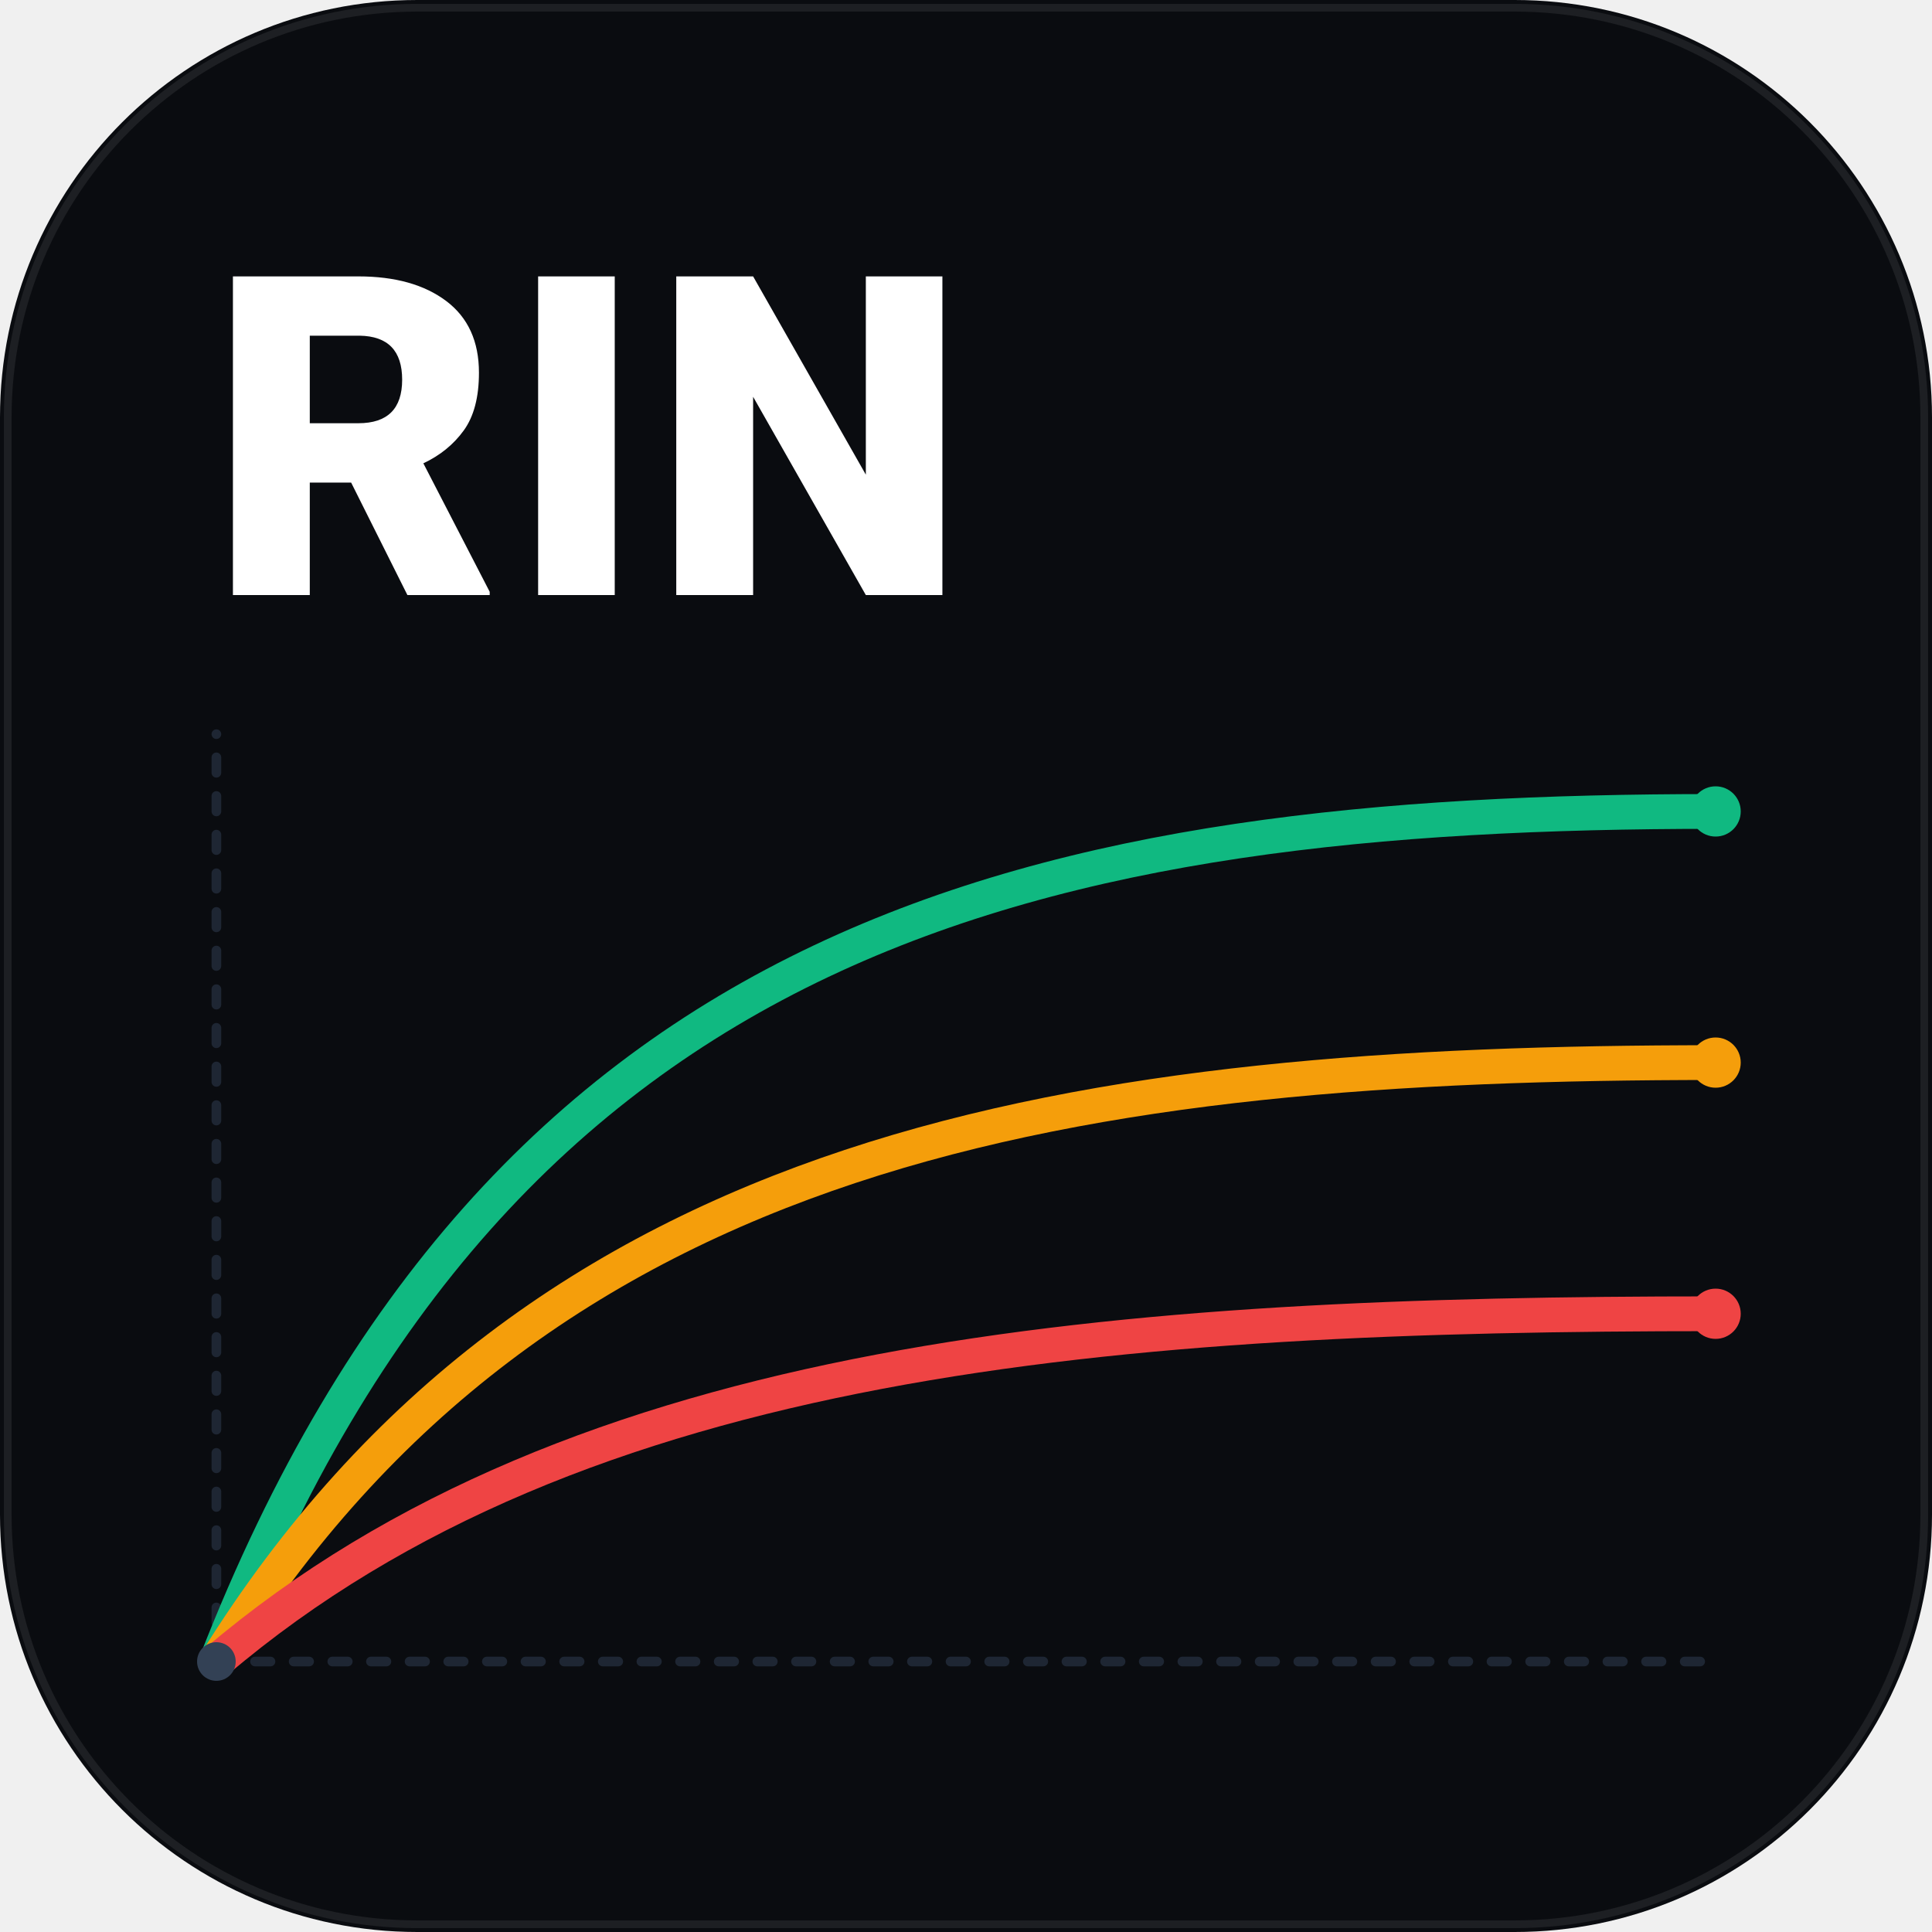
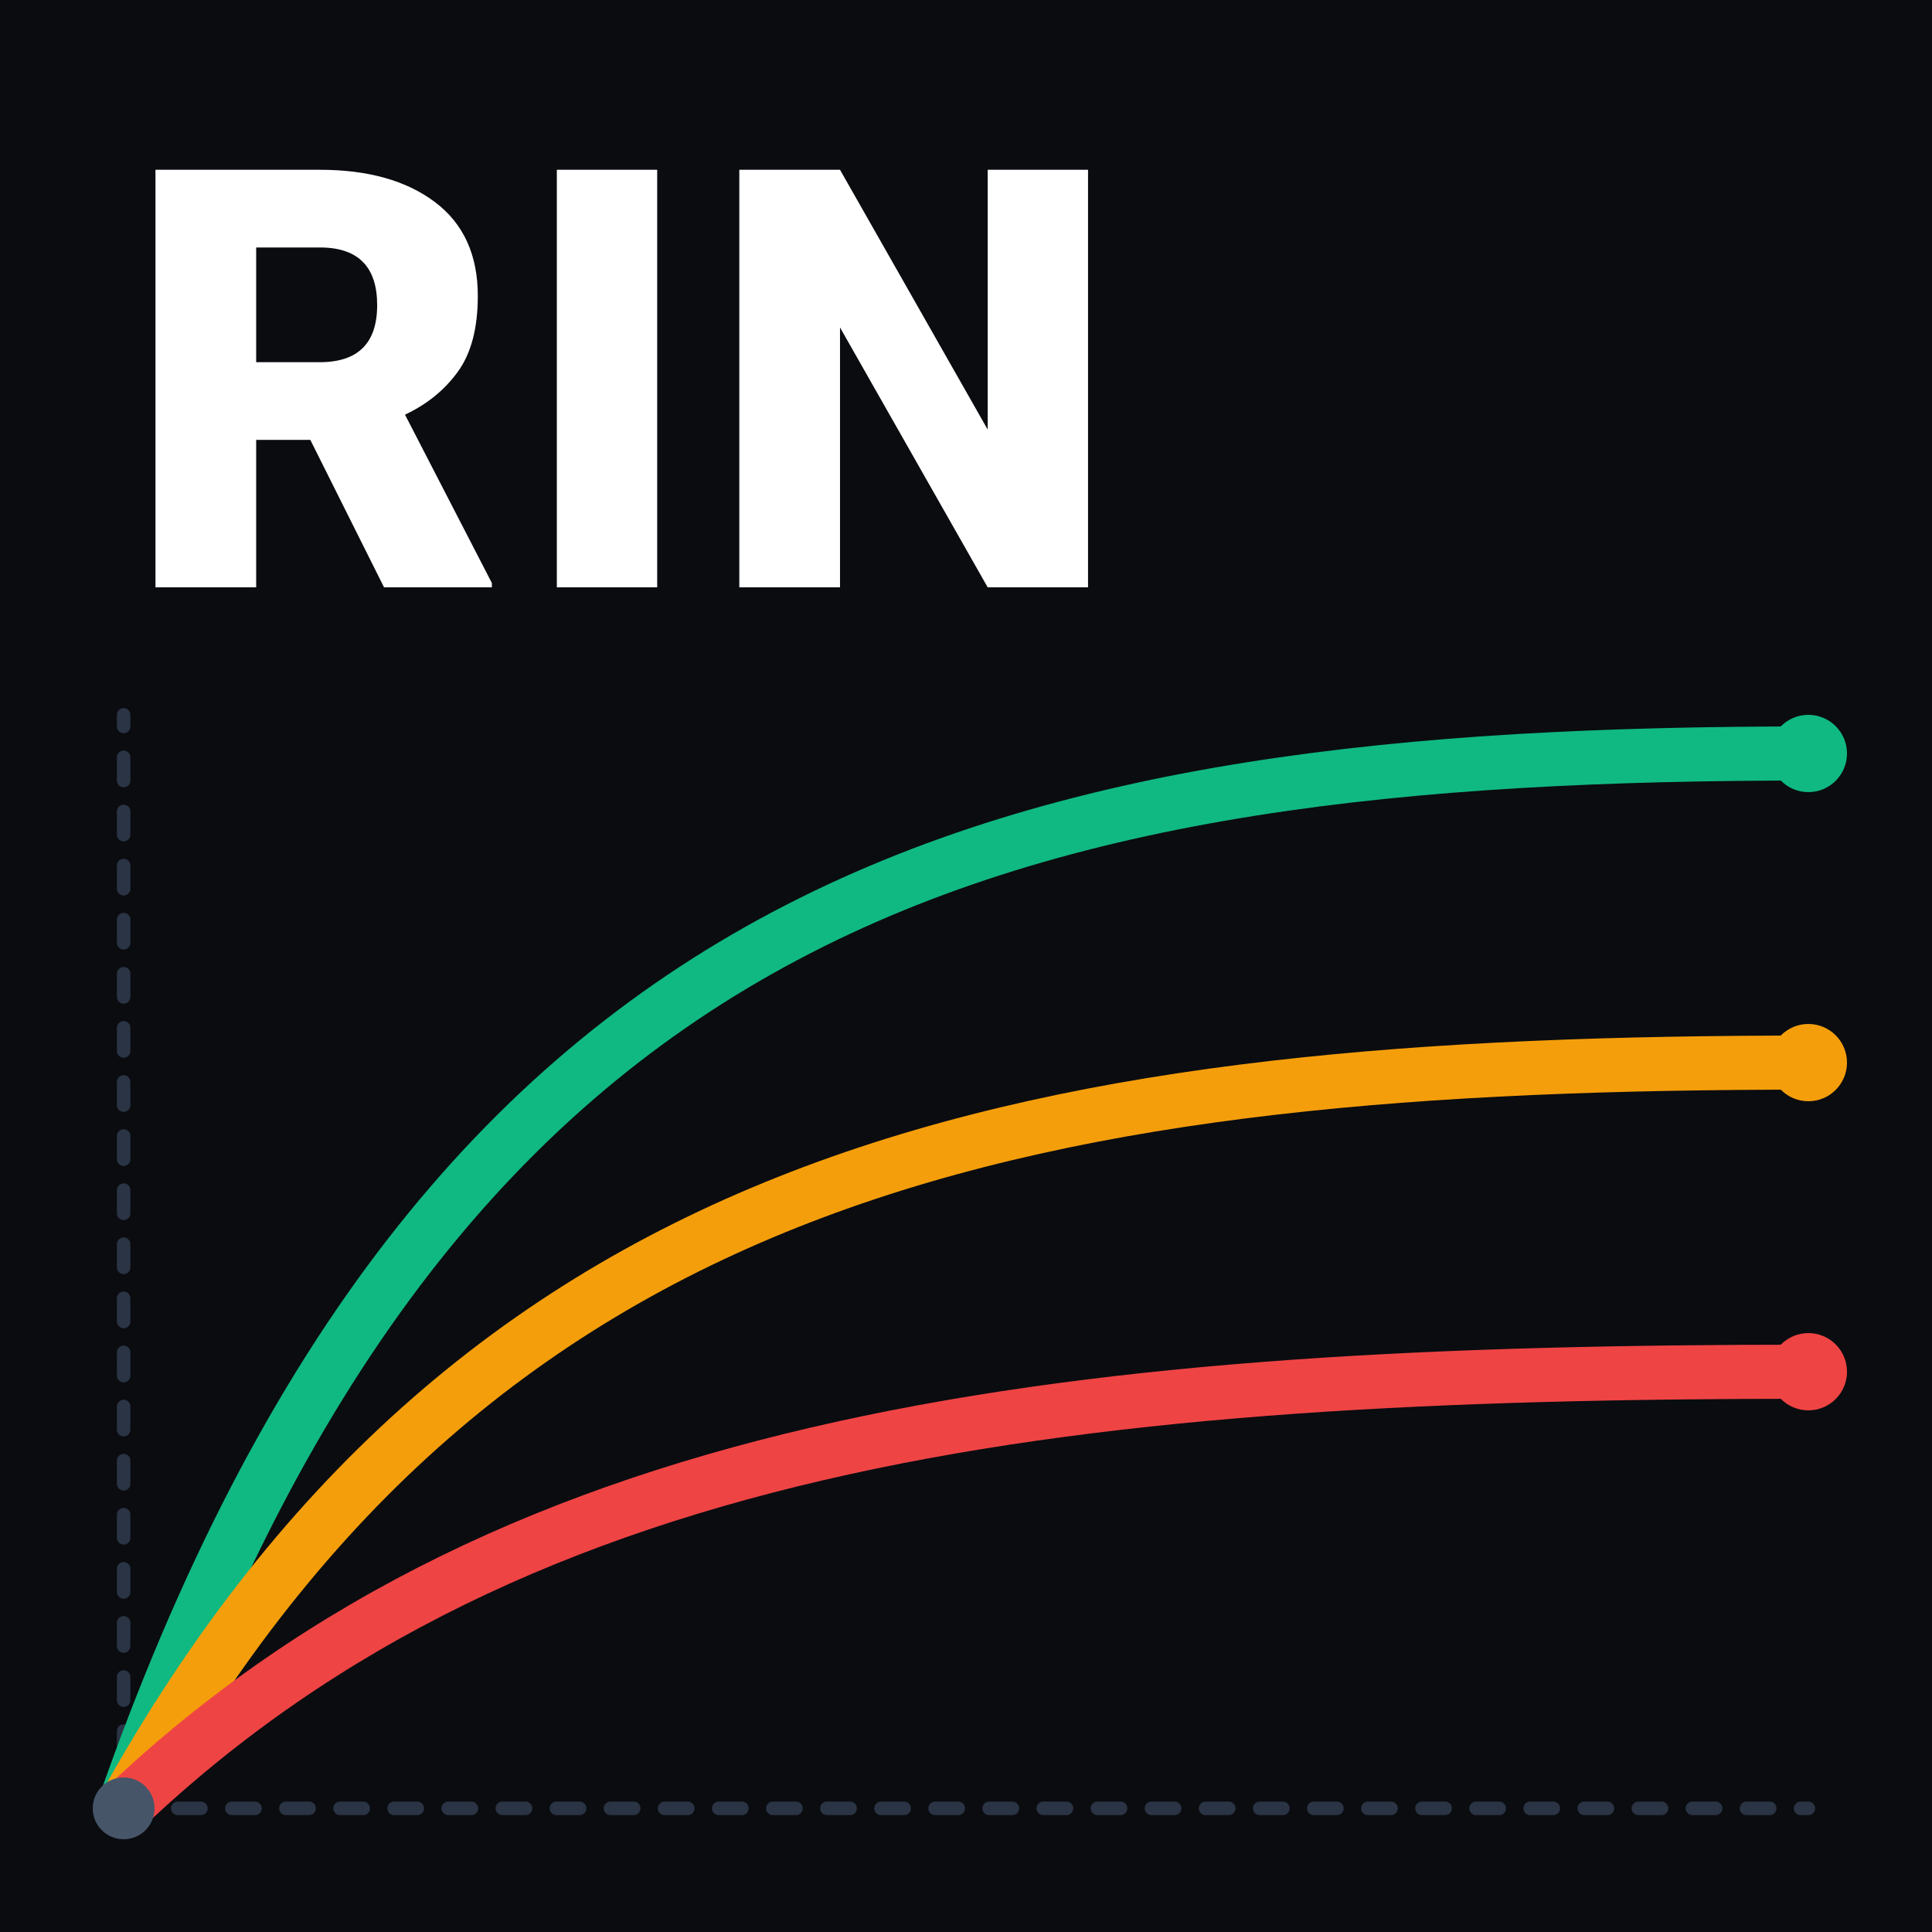
<svg xmlns="http://www.w3.org/2000/svg" viewBox="0 0 500 500" width="100%" height="100%">
  <defs>
    <style>
      .bg { fill: #0a0c10; }
-       .app-frame { fill: none; stroke: #ffffff; stroke-opacity: 0.08; stroke-width: 2; }
      .brand-text {
        font-family: system-ui, -apple-system, "Segoe UI", Roboto, "Helvetica Neue", Arial, sans-serif;
-         font-size: 116px;
+         font-size: 152px;
        font-weight: 900;
-         letter-spacing: 2px;
+         letter-spacing: 3px;
        fill: #ffffff;
      }
-       .axis-line { stroke: #1e2633; stroke-width: 2.5; stroke-dasharray: 4 6; stroke-linecap: round; }
+       .axis-line { stroke: #2a3444; stroke-width: 3.5; stroke-dasharray: 6 8; stroke-linecap: round; }
      .graph-line { fill: none; stroke-linecap: round; stroke-linejoin: round; }
-       .curve-top { stroke: #10b981; stroke-width: 9; }
-       .curve-mid { stroke: #f59e0b; stroke-width: 9; }
-       .curve-bot { stroke: #ef4444; stroke-width: 9; }
-       .origin-node { fill: #334155; }
+       .curve-top { stroke: #10b981; stroke-width: 14; }
+       .curve-mid { stroke: #f59e0b; stroke-width: 14; }
+       .curve-bot { stroke: #ef4444; stroke-width: 14; }
+       .origin-node { fill: #475569; }
    </style>
  </defs>
  <g id="background">
-     <rect class="bg" width="500" height="500" rx="108" />
-     <rect class="app-frame" x="2" y="2" width="496" height="496" rx="106" />
+     <rect class="bg" width="500" height="500" />
  </g>
  <g id="logo-branding">
-     <text class="brand-text" x="54" y="154">RIN</text>
+     <text class="brand-text" x="32" y="152">RIN</text>
  </g>
  <g id="axes">
-     <line class="axis-line" x1="56" y1="430" x2="444" y2="430" />
-     <line class="axis-line" x1="56" y1="430" x2="56" y2="190" />
+     <line class="axis-line" x1="32" y1="468" x2="468" y2="468" />
+     <line class="axis-line" x1="32" y1="468" x2="32" y2="185" />
  </g>
  <g id="degressive-graphs">
-     <path id="graph-green" class="graph-line curve-top" d="M 56 430 C 130 240, 270 210, 444 210" />
-     <path id="graph-amber" class="graph-line curve-mid" d="M 56 430 C 140 295, 280 275, 444 275" />
-     <path id="graph-red" class="graph-line curve-bot" d="M 56 430 C 150 350, 290 340, 444 340" />
+     <path id="graph-green" class="graph-line curve-top" d="M 32 468 C 115 230, 260 195, 468 195" />
+     <path id="graph-amber" class="graph-line curve-mid" d="M 32 468 C 125 300, 270 275, 468 275" />
+     <path id="graph-red" class="graph-line curve-bot" d="M 32 468 C 135 370, 280 355, 468 355" />
  </g>
  <g id="data-nodes">
-     <circle class="origin-node" cx="56" cy="430" r="5" />
-     <circle cx="444" cy="210" r="6.5" fill="#10b981" />
-     <circle cx="444" cy="275" r="6.5" fill="#f59e0b" />
-     <circle cx="444" cy="340" r="6.5" fill="#ef4444" />
+     <circle class="origin-node" cx="32" cy="468" r="8" />
+     <circle cx="468" cy="195" r="10" fill="#10b981" />
+     <circle cx="468" cy="275" r="10" fill="#f59e0b" />
+     <circle cx="468" cy="355" r="10" fill="#ef4444" />
  </g>
</svg>
